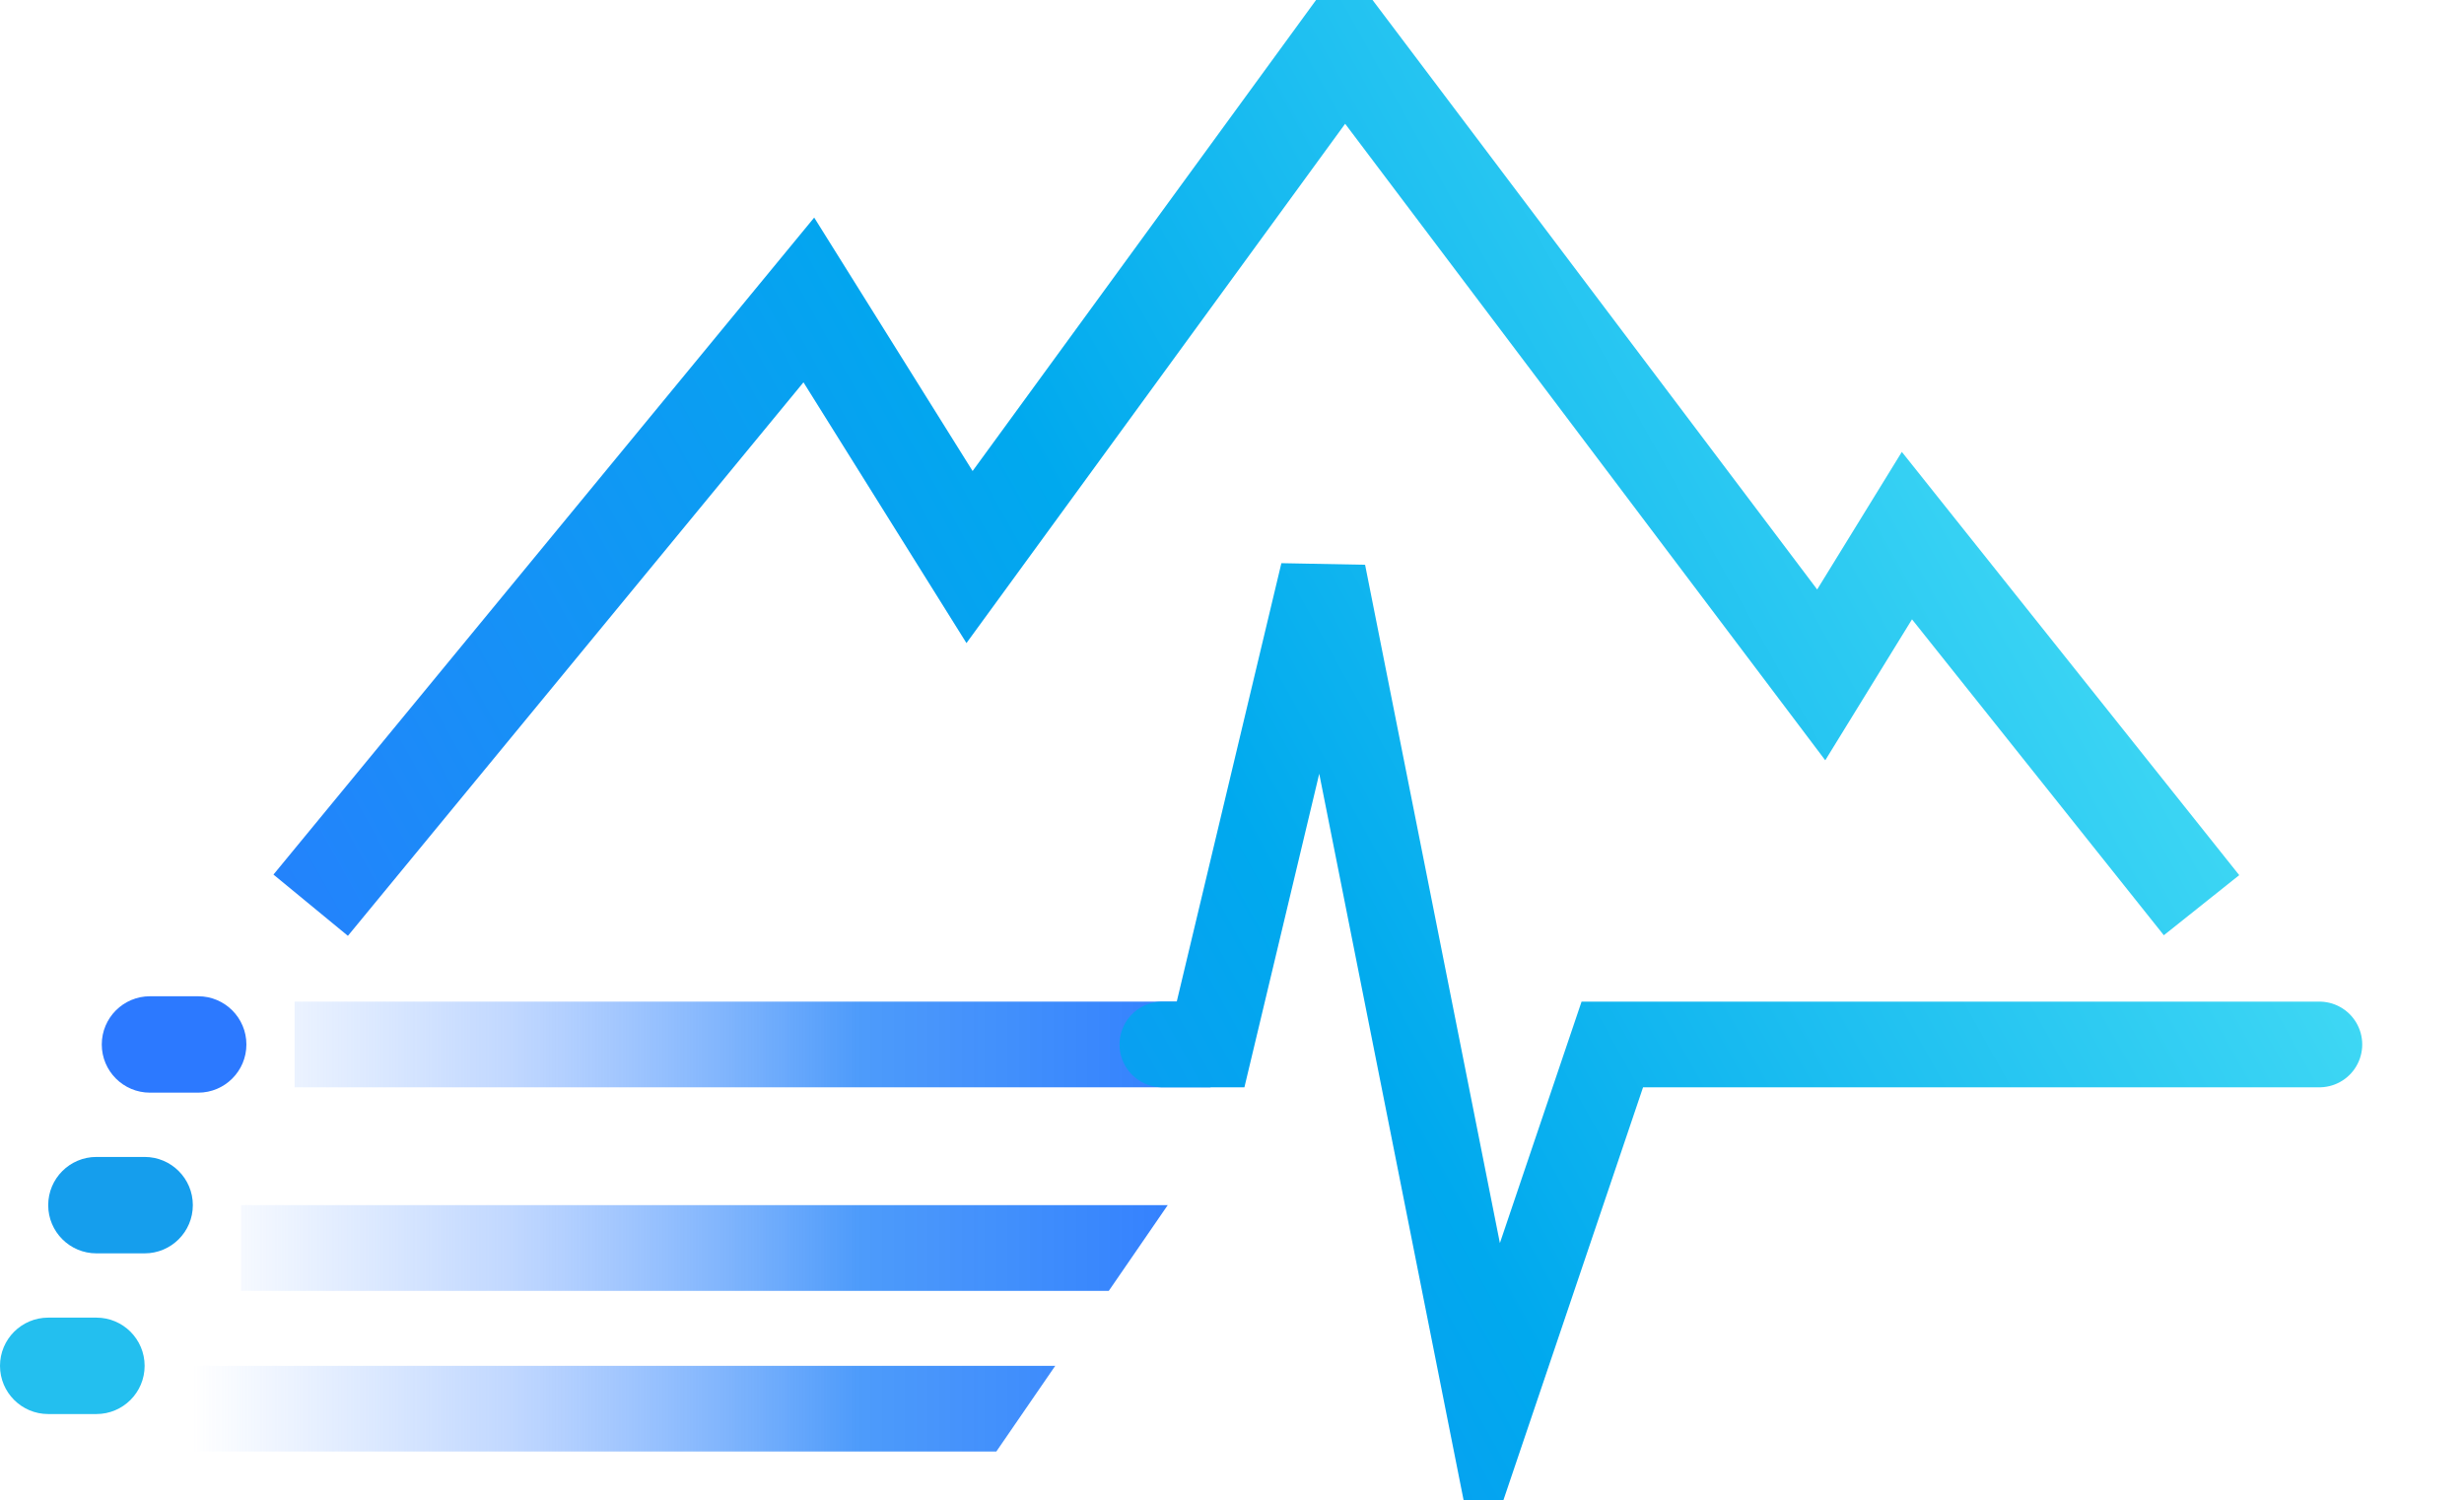
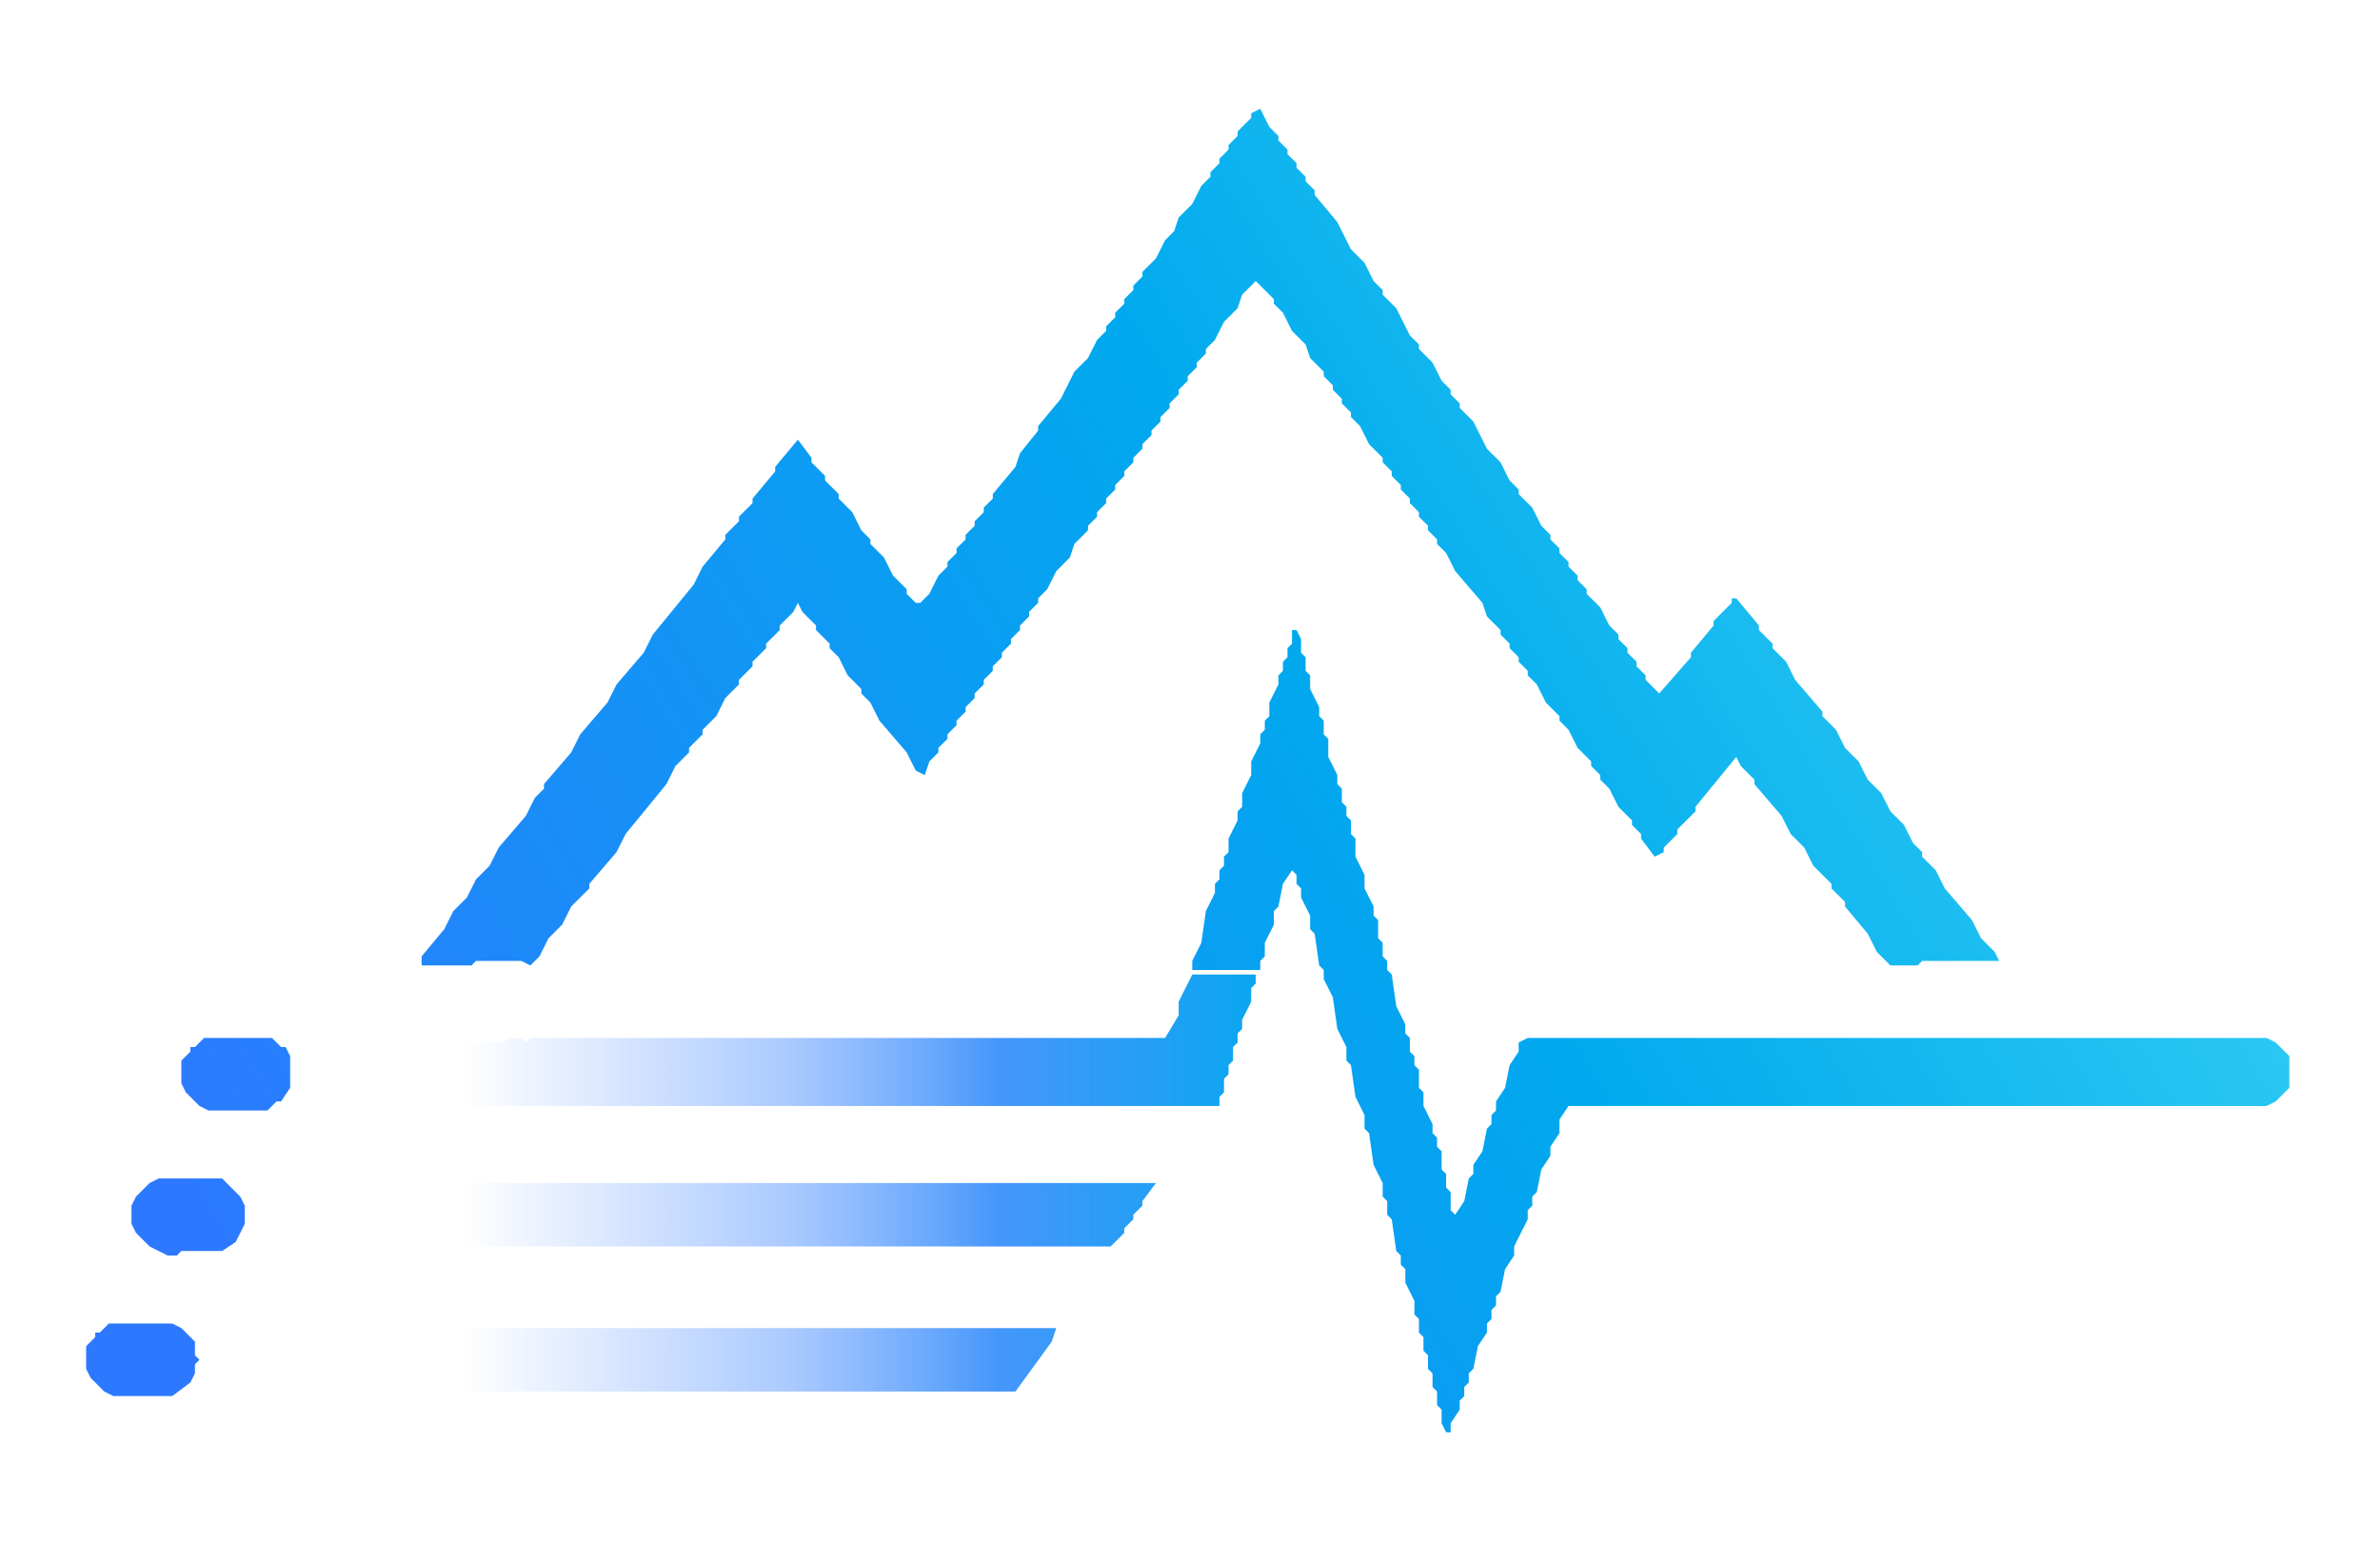
- <svg xmlns="http://www.w3.org/2000/svg" width="460" height="280" viewBox="0 0 460 280" role="img" aria-labelledby="title desc">
+ <svg xmlns="http://www.w3.org/2000/svg" width="525" height="340" viewBox="0 0 525 340" role="img" aria-labelledby="title desc">
  <defs>
-     <linearGradient id="markGradient" x1="42" y1="232" x2="398" y2="34" gradientUnits="userSpaceOnUse">
+     <linearGradient id="markGradient" x1="70" y1="310" x2="520" y2="35" gradientUnits="userSpaceOnUse">
      <stop offset="0" stop-color="#2C79FF" />
-       <stop offset="0.5" stop-color="#00A9EE" />
+       <stop offset="0.52" stop-color="#00A9EE" />
      <stop offset="1" stop-color="#4DE2F5" />
    </linearGradient>
-     <linearGradient id="trailGradient" x1="36" y1="0" x2="236" y2="0" gradientUnits="userSpaceOnUse">
+     <linearGradient id="trailGradient" x1="50" y1="0" x2="286" y2="0" gradientUnits="userSpaceOnUse">
      <stop offset="0" stop-color="#69A0FF" stop-opacity="0" />
-       <stop offset="0.3" stop-color="#69A0FF" stop-opacity="0.42" />
-       <stop offset="0.62" stop-color="#318BFA" stop-opacity="0.86" />
+       <stop offset="0.22" stop-color="#69A0FF" stop-opacity="0" />
+       <stop offset="0.52" stop-color="#69A0FF" stop-opacity="0.55" />
+       <stop offset="0.72" stop-color="#318BFA" stop-opacity="0.9" />
+       <stop offset="1" stop-color="#00A9EE" />
+     </linearGradient>
+     <linearGradient id="wordGradient" x1="0" y1="90" x2="0" y2="265" gradientUnits="userSpaceOnUse">
+       <stop offset="0" stop-color="#F8FAFC" />
+       <stop offset="0.52" stop-color="#E3E9F0" />
+       <stop offset="1" stop-color="#B9C5D2" />
+     </linearGradient>
+     <linearGradient id="accentGradient" x1="0" y1="180" x2="0" y2="260" gradientUnits="userSpaceOnUse">
+       <stop offset="0" stop-color="#4DE2F5" />
      <stop offset="1" stop-color="#2C79FF" />
    </linearGradient>
  </defs>
-   <path d="M58 169 L151 56 L181 104 L251 8 L340 126 L356 100 L411 169" fill="none" stroke="url(#markGradient)" stroke-width="18" stroke-linejoin="miter" />
-   <rect x="19" y="186" width="27" height="18" rx="9" fill="#2C79FF" />
-   <rect x="9" y="216" width="27" height="18" rx="9" fill="#159EED" />
-   <rect x="0" y="246" width="27" height="18" rx="9" fill="#23BFEF" />
-   <path d="M55 195 H226" fill="none" stroke="url(#trailGradient)" stroke-width="16" />
-   <path d="M45 225 H218 L207 241 H45 Z" fill="url(#trailGradient)" />
-   <path d="M36 255 H197 L186 271 H36 Z" fill="url(#trailGradient)" />
-   <path d="M217 195 H226 L247 107 L278 263 L301 195 H433" fill="none" stroke="url(#markGradient)" stroke-width="16" stroke-linecap="round" stroke-linejoin="miter" />
+   <path d="M263 212 L263 214 L278 214 L278 212 L279 211 L279 208 L281 204 L281 201 L282 200 L283 195 L285 192 L286 193 L286 195 L287 196 L287 198 L289 202 L289 205 L290 206 L291 213 L292 214 L292 216 L294 220 L295 227 L297 231 L297 234 L298 235 L299 242 L301 246 L301 249 L302 250 L303 257 L305 261 L305 264 L306 265 L306 268 L307 269 L308 276 L309 277 L309 279 L310 280 L310 283 L312 287 L312 290 L313 291 L313 294 L314 295 L314 298 L315 299 L315 302 L316 303 L316 306 L317 307 L317 310 L318 311 L318 314 L319 316 L320 316 L320 314 L322 311 L322 309 L323 308 L323 306 L324 305 L324 303 L325 302 L326 297 L328 294 L328 292 L329 291 L329 289 L330 288 L330 286 L331 285 L332 280 L334 277 L334 275 L337 269 L337 267 L338 266 L338 264 L339 263 L340 258 L342 255 L342 253 L344 250 L344 247 L346 244 L500 244 L502 243 L505 240 L505 233 L502 230 L500 229 L337 229 L335 230 L335 232 L333 235 L332 240 L330 243 L330 245 L329 246 L329 248 L328 249 L327 254 L325 257 L325 259 L324 260 L323 265 L321 268 L320 267 L320 263 L319 262 L319 259 L318 258 L318 254 L317 253 L317 251 L316 250 L316 248 L314 244 L314 241 L313 240 L313 236 L312 235 L312 233 L311 232 L311 229 L310 228 L310 226 L308 222 L307 215 L306 214 L306 212 L305 211 L305 208 L304 207 L304 203 L303 202 L303 200 L301 196 L301 193 L299 189 L299 185 L298 184 L298 181 L297 180 L297 178 L296 177 L296 174 L295 173 L295 171 L293 167 L293 163 L292 162 L292 159 L291 158 L291 156 L289 152 L289 149 L288 148 L288 145 L287 144 L287 141 L286 139 L285 139 L285 142 L284 143 L284 145 L283 146 L283 148 L282 149 L282 151 L280 155 L280 158 L279 159 L279 161 L278 162 L278 164 L276 168 L276 171 L274 175 L274 178 L273 179 L273 181 L271 185 L271 188 L270 189 L270 191 L269 192 L269 194 L268 195 L268 197 L266 201 L265 208 Z M441 212 L440 210 L437 207 L435 203 L429 196 L427 192 L424 189 L424 188 L422 186 L420 182 L417 179 L415 175 L412 172 L410 168 L407 165 L405 161 L402 158 L402 157 L396 150 L394 146 L391 143 L391 142 L388 139 L388 138 L383 132 L382 132 L382 133 L378 137 L378 138 L373 144 L373 145 L366 153 L363 150 L363 149 L361 147 L361 146 L359 144 L359 143 L357 141 L357 140 L355 138 L353 134 L350 131 L350 130 L348 128 L348 127 L346 125 L346 124 L344 122 L344 121 L342 119 L342 118 L340 116 L338 112 L335 109 L335 108 L333 106 L331 102 L328 99 L325 93 L322 90 L322 89 L320 87 L320 86 L318 84 L316 80 L313 77 L313 76 L311 74 L308 68 L305 65 L305 64 L303 62 L301 58 L298 55 L295 49 L290 43 L290 42 L288 40 L288 39 L286 37 L286 36 L284 34 L284 33 L282 31 L282 30 L280 28 L278 24 L276 25 L276 26 L273 29 L273 30 L271 32 L271 33 L269 35 L269 36 L267 38 L267 39 L265 41 L263 45 L260 48 L259 51 L257 53 L255 57 L252 60 L252 61 L250 63 L250 64 L248 66 L248 67 L246 69 L246 70 L244 72 L244 73 L242 75 L240 79 L237 82 L234 88 L229 94 L229 95 L225 100 L224 103 L219 109 L219 110 L217 112 L217 113 L215 115 L215 116 L213 118 L213 119 L211 121 L211 122 L209 124 L209 125 L207 127 L205 131 L203 133 L202 133 L200 131 L200 130 L197 127 L195 123 L192 120 L192 119 L190 117 L188 113 L185 110 L185 109 L182 106 L182 105 L179 102 L179 101 L176 97 L171 103 L171 104 L166 110 L166 111 L163 114 L163 115 L160 118 L160 119 L155 125 L153 129 L144 140 L142 144 L136 151 L134 155 L128 162 L126 166 L120 173 L120 174 L118 176 L116 180 L110 187 L108 191 L105 194 L103 198 L100 201 L98 205 L93 211 L93 213 L104 213 L105 212 L115 212 L117 213 L119 211 L121 207 L124 204 L126 200 L130 196 L130 195 L136 188 L138 184 L147 173 L149 169 L152 166 L152 165 L155 162 L155 161 L158 158 L160 154 L163 151 L163 150 L166 147 L166 146 L169 143 L169 142 L172 139 L172 138 L175 135 L176 133 L177 135 L180 138 L180 139 L183 142 L183 143 L185 145 L187 149 L190 152 L190 153 L192 155 L194 159 L200 166 L202 170 L204 171 L205 168 L207 166 L207 165 L209 163 L209 162 L211 160 L211 159 L213 157 L213 156 L215 154 L215 153 L217 151 L217 150 L219 148 L219 147 L221 145 L221 144 L223 142 L223 141 L225 139 L225 138 L227 136 L227 135 L229 133 L229 132 L231 130 L233 126 L236 123 L237 120 L240 117 L240 116 L242 114 L242 113 L244 111 L244 110 L246 108 L246 107 L248 105 L248 104 L250 102 L250 101 L252 99 L252 98 L254 96 L254 95 L256 93 L256 92 L258 90 L258 89 L260 87 L260 86 L262 84 L262 83 L264 81 L264 80 L266 78 L266 77 L268 75 L270 71 L273 68 L274 65 L277 62 L281 66 L281 67 L283 69 L285 73 L288 76 L289 79 L292 82 L292 83 L294 85 L294 86 L296 88 L296 89 L298 91 L298 92 L300 94 L302 98 L305 101 L305 102 L307 104 L307 105 L309 107 L309 108 L311 110 L311 111 L313 113 L313 114 L315 116 L315 117 L317 119 L317 120 L319 122 L321 126 L327 133 L328 136 L331 139 L331 140 L333 142 L333 143 L335 145 L335 146 L337 148 L337 149 L339 151 L341 155 L344 158 L344 159 L346 161 L348 165 L351 168 L351 169 L353 171 L353 172 L355 174 L357 178 L360 181 L360 182 L362 184 L362 185 L365 189 L367 188 L367 187 L370 184 L370 183 L374 179 L374 178 L383 167 L384 169 L382 171 L384 169 L387 172 L387 173 L393 180 L395 184 L398 187 L400 191 L404 195 L404 196 L407 199 L407 200 L412 206 L414 210 L417 213 L423 213 L424 212 Z" fill="url(#markGradient)" fill-rule="evenodd" />
+   <path d="M19 297 L19 302 L20 304 L23 307 L25 308 L38 308 L42 305 L43 303 L43 301 L44 300 L43 299 L43 296 L40 293 L38 292 L24 292 L22 294 L21 294 L21 295 Z M29 266 L29 270 L30 272 L33 275 L37 277 L39 277 L40 276 L49 276 L52 274 L54 270 L54 266 L53 264 L49 260 L35 260 L33 261 L30 264 Z M40 234 L40 239 L41 241 L44 244 L46 245 L59 245 L61 243 L62 243 L64 240 L64 233 L63 231 L62 231 L60 229 L45 229 L43 231 L42 231 L42 232 Z" fill="url(#markGradient)" fill-rule="evenodd" />
+   <path d="M50 302 L52 306 L66 306 L67 307 L71 307 L72 306 L73 307 L224 307 L232 296 L233 293 L54 293 L52 294 L52 298 Z M59 264 L61 266 L61 271 L62 272 L62 274 L67 274 L68 275 L245 275 L248 272 L248 271 L250 269 L250 268 L252 266 L252 265 L255 261 L73 261 L72 262 L60 262 Z M277 215 L263 215 L260 221 L260 224 L257 229 L117 229 L116 230 L115 229 L112 229 L111 230 L73 230 L71 233 L72 234 L72 237 L71 238 L71 242 L72 243 L83 243 L84 244 L85 243 L90 243 L91 244 L269 244 L269 242 L270 241 L270 238 L271 237 L271 235 L272 234 L272 231 L273 230 L273 228 L274 227 L274 225 L276 221 L276 218 L277 217 Z" fill="url(#trailGradient)" fill-rule="evenodd" />
</svg>
